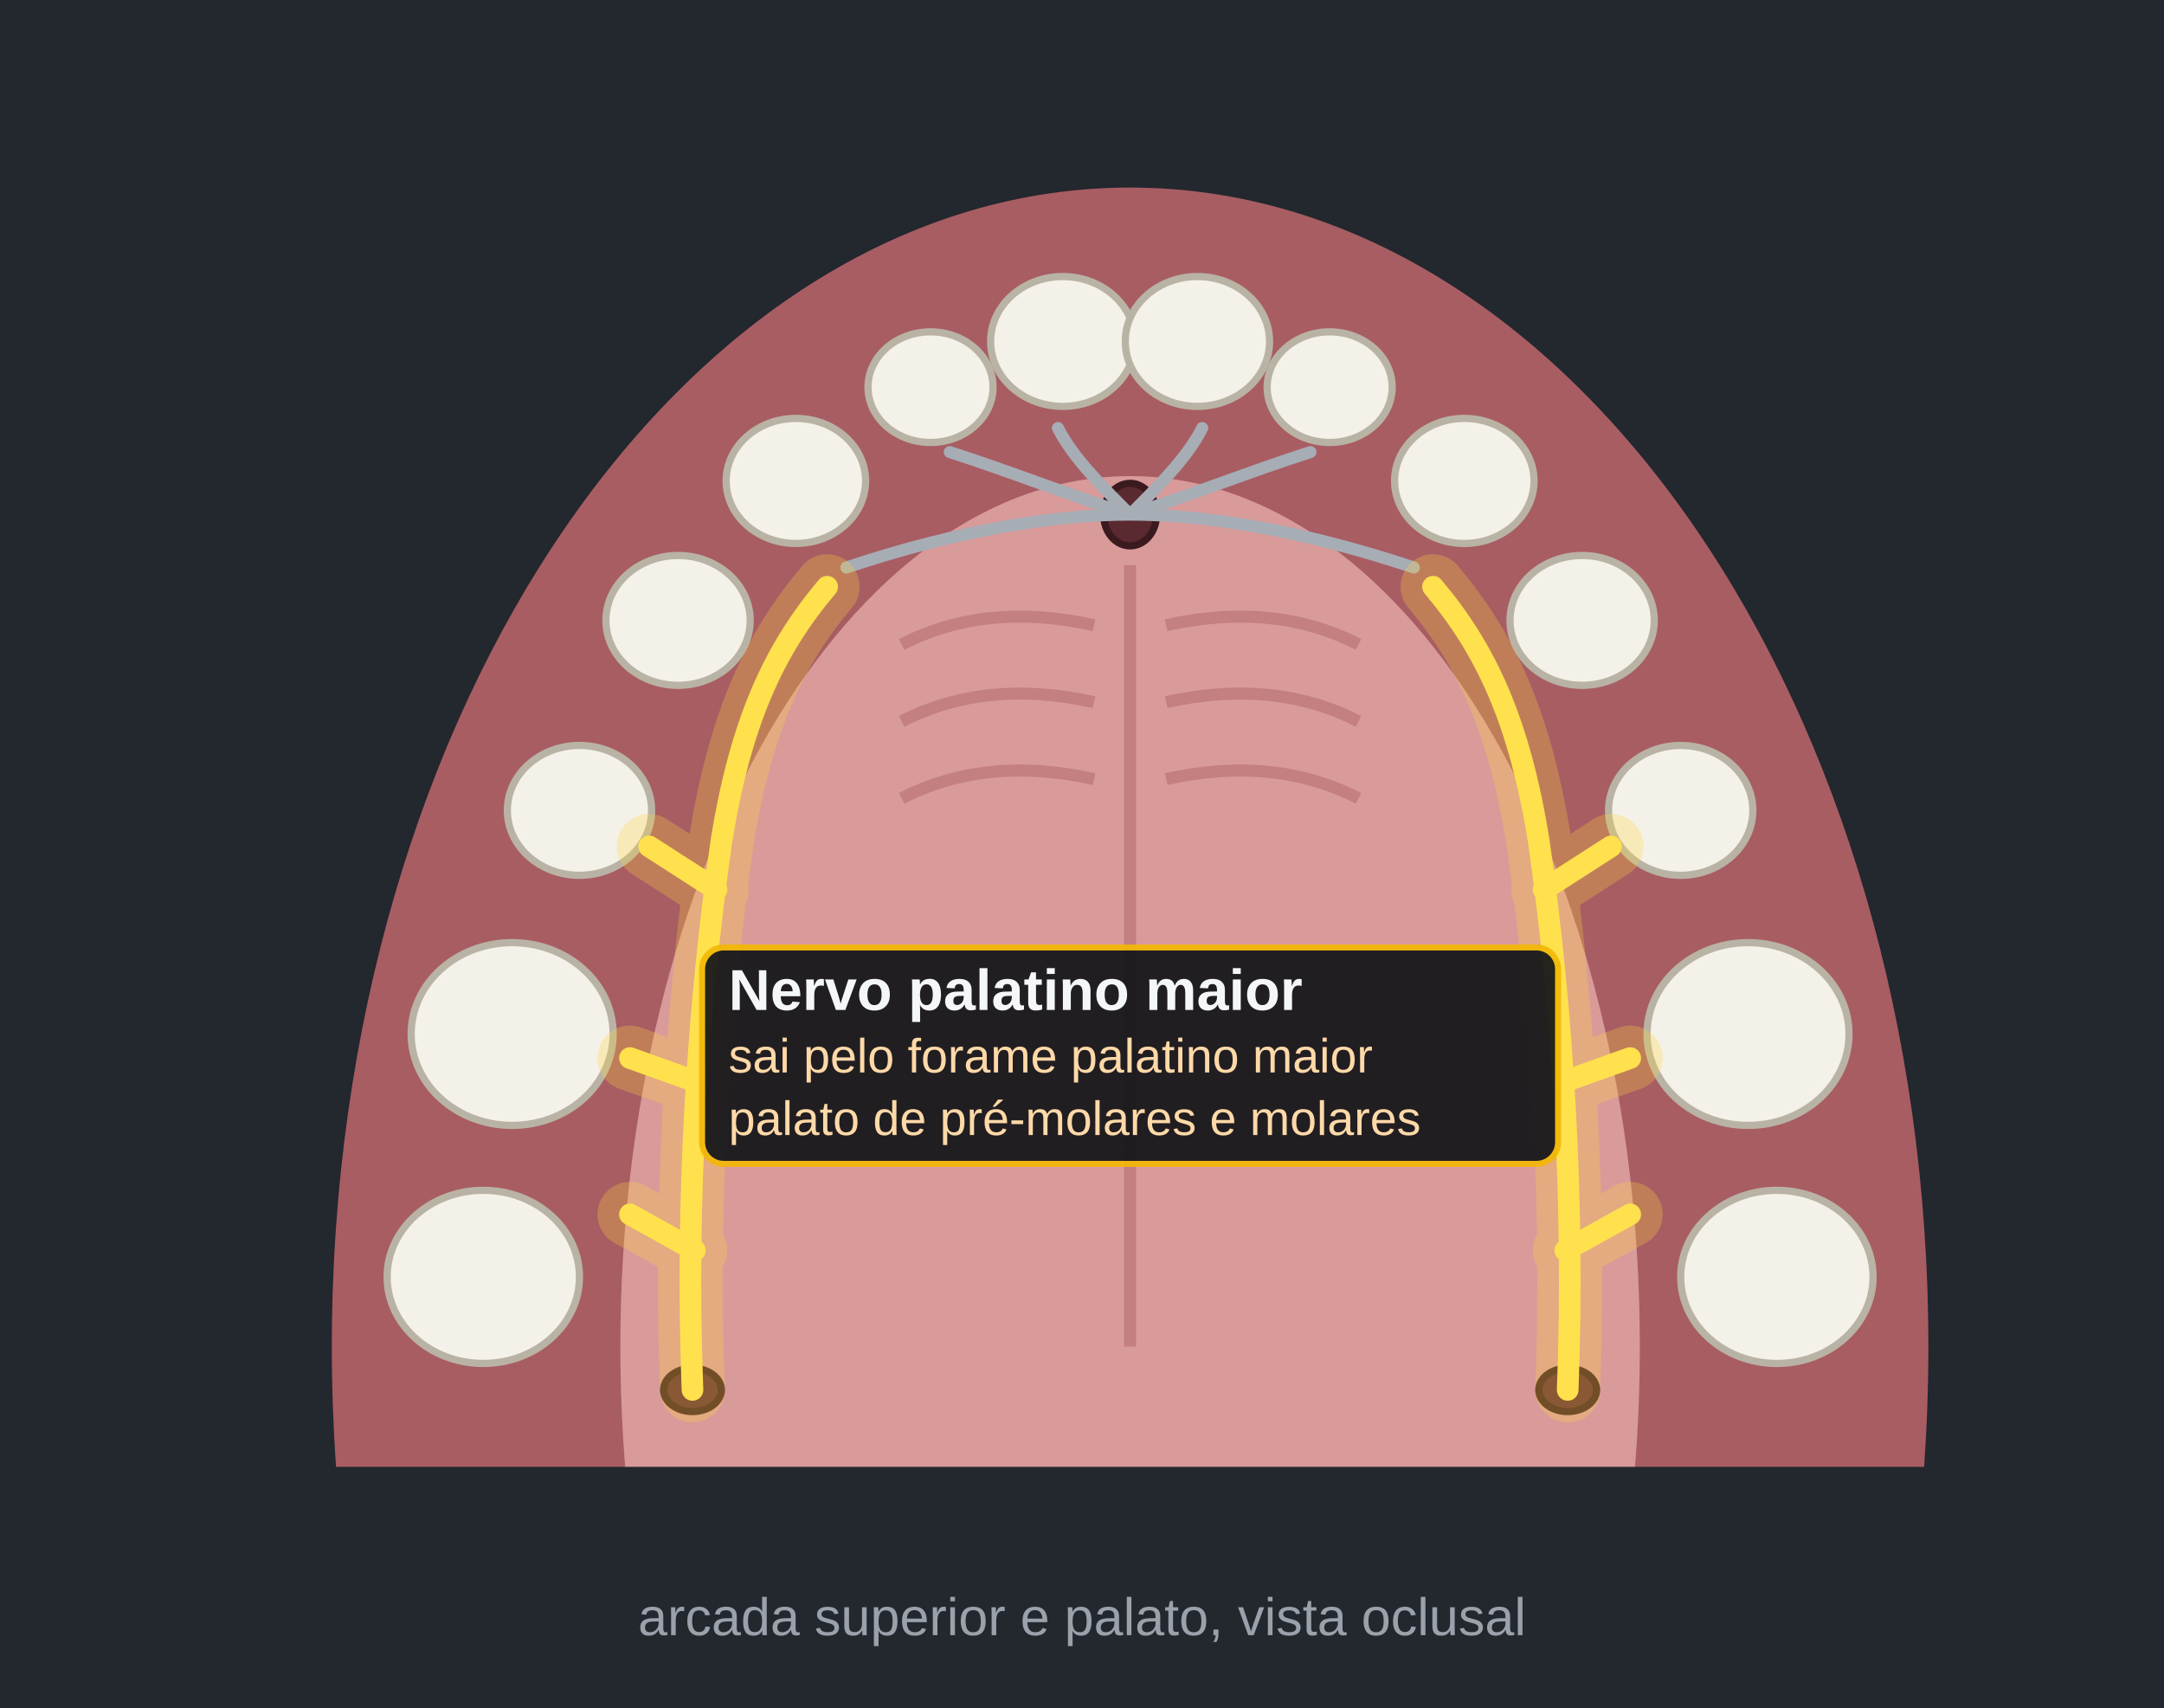
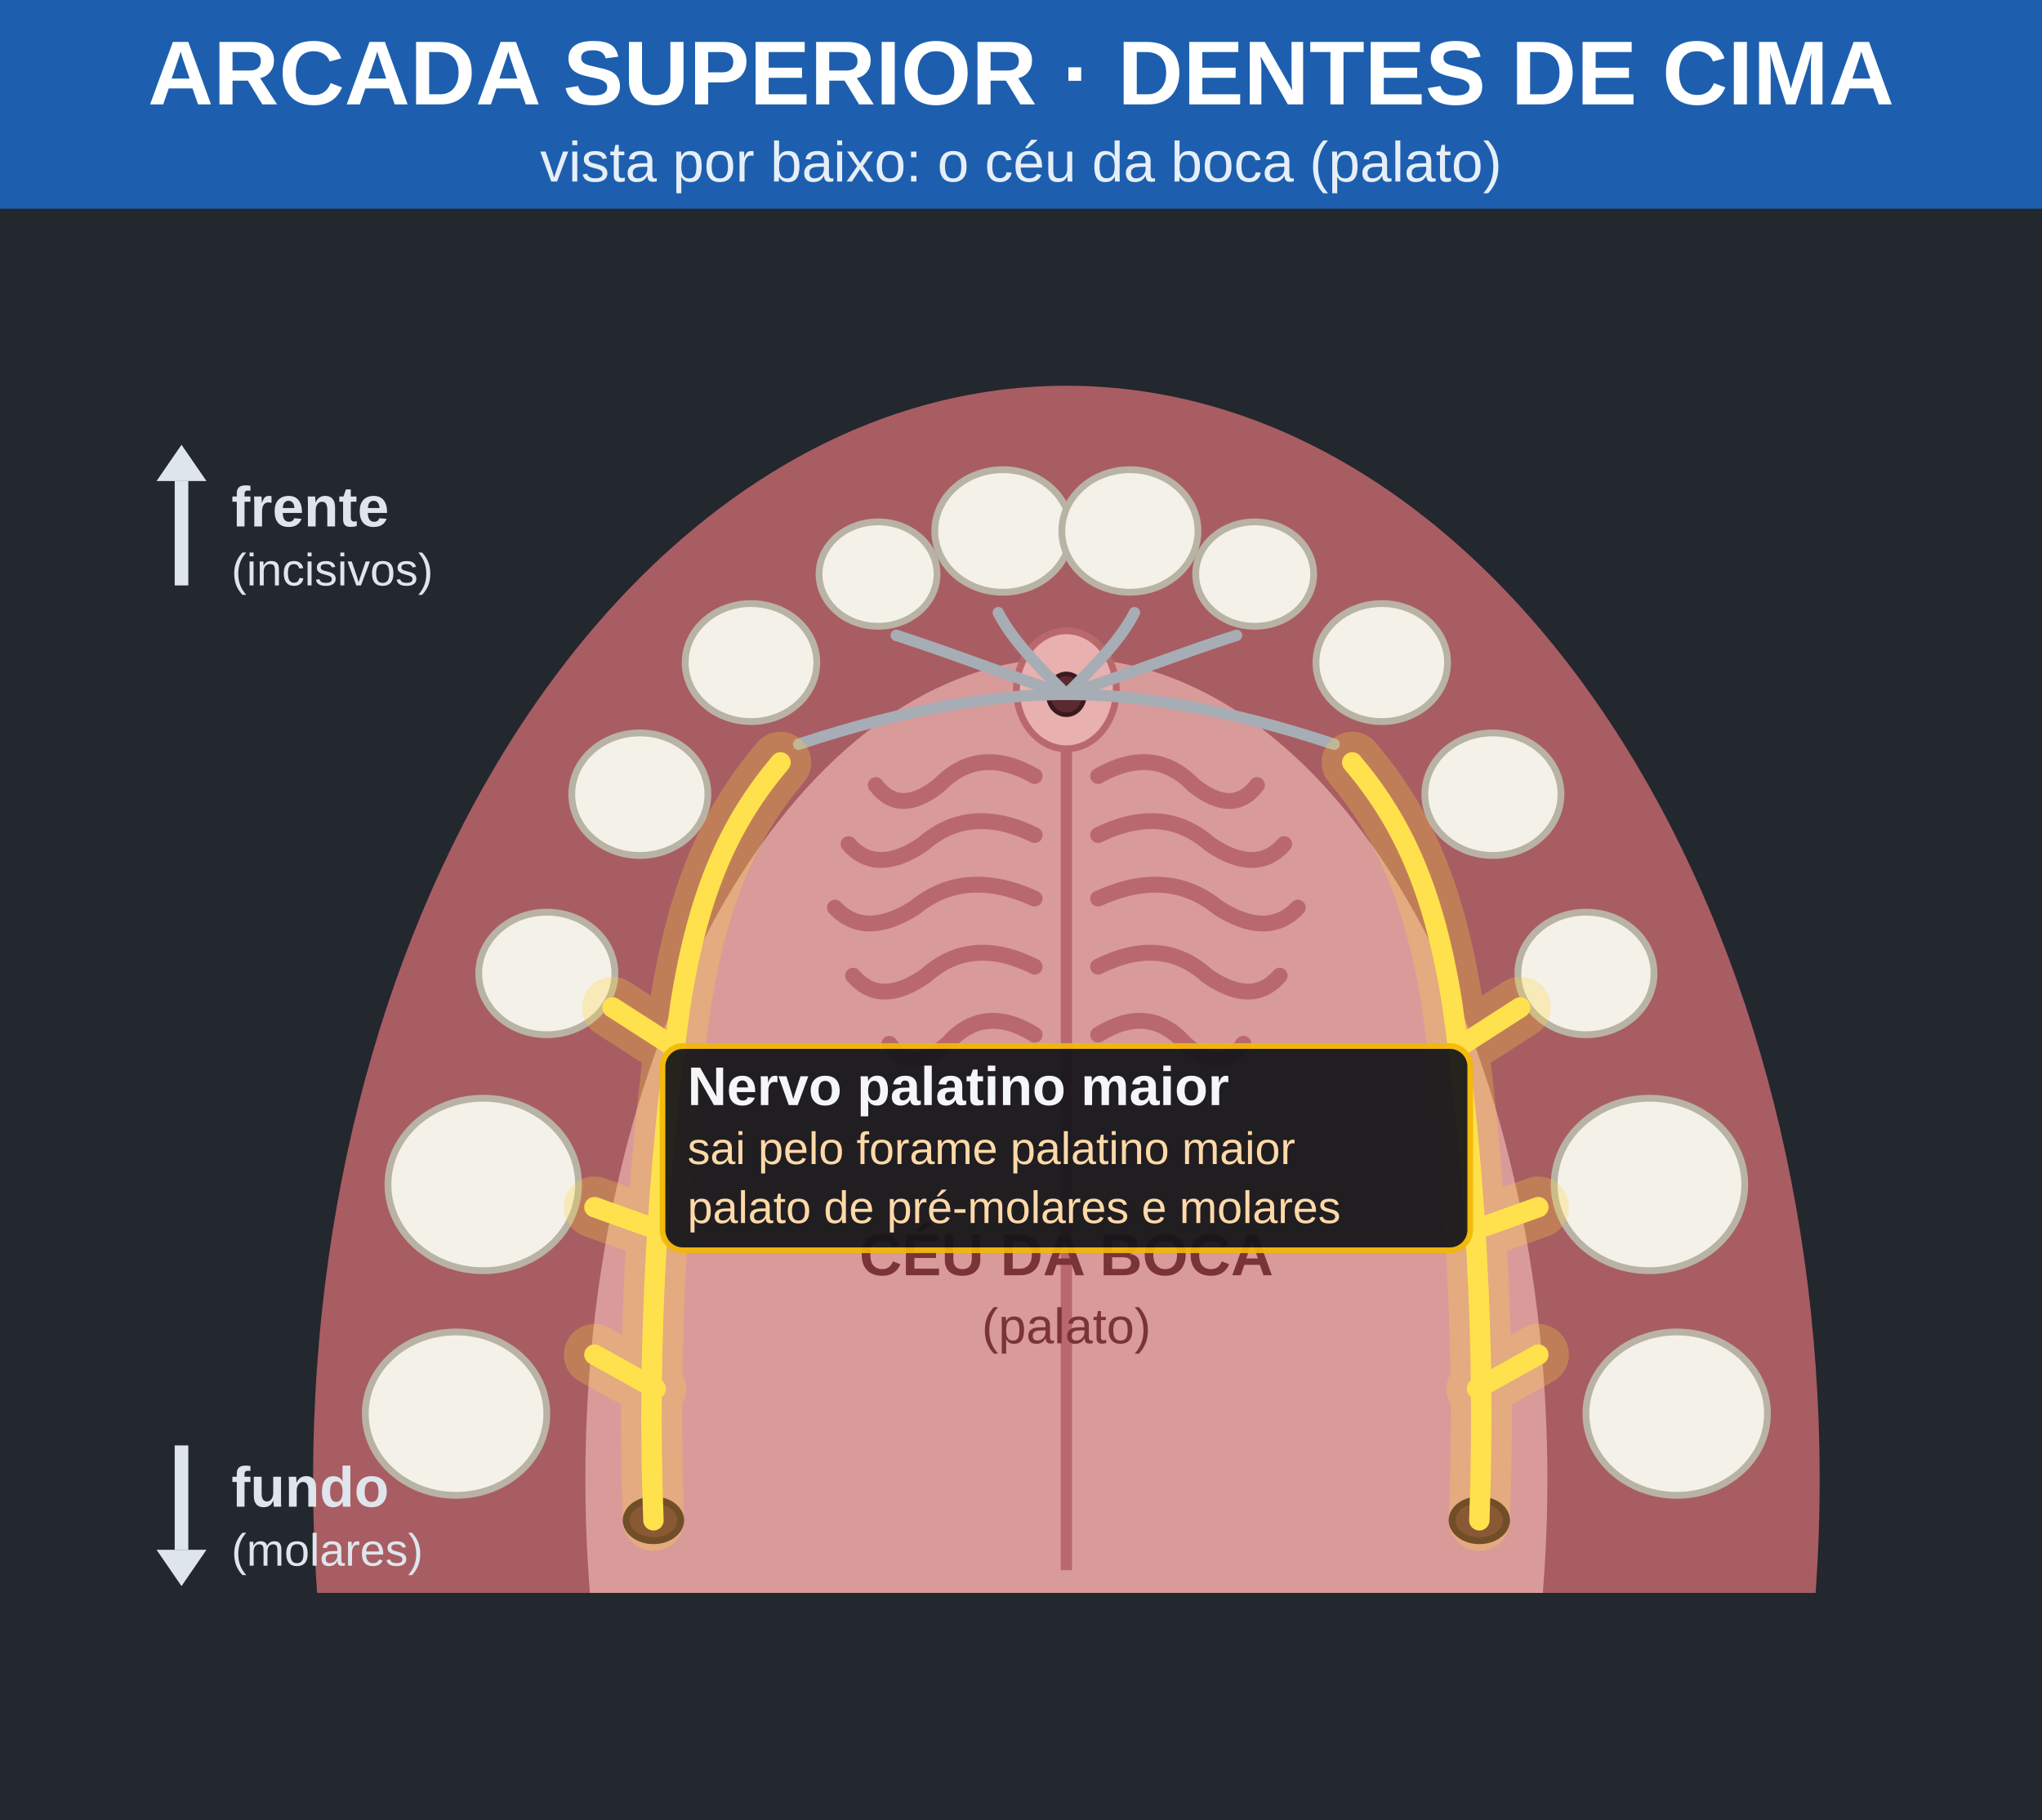
- <svg xmlns="http://www.w3.org/2000/svg" viewBox="0 0 900 710" width="900" height="710" role="img">
-   <rect width="900" height="710" fill="#23272e" />
-   <ellipse cx="470" cy="560" rx="332" ry="482" fill="#a85d63" />
-   <ellipse cx="470" cy="560" rx="212" ry="362" fill="#d99a9a" />
-   <path d="M470 235 L470 560" stroke="#c47f80" stroke-width="5" fill="none" />
-   <path d="M455 260 q-45 -10 -80 8 M485 260 q45 -10 80 8" stroke="#c47f80" stroke-width="5" fill="none" />
-   <path d="M455 292 q-45 -10 -80 8 M485 292 q45 -10 80 8" stroke="#c47f80" stroke-width="5" fill="none" />
-   <path d="M455 324 q-45 -10 -80 8 M485 324 q45 -10 80 8" stroke="#c47f80" stroke-width="5" fill="none" />
-   <rect x="0" y="610" width="900" height="200" fill="#23272e" />
-   <ellipse cx="442" cy="142" rx="30" ry="27" fill="#f4f1e8" stroke="#b9b3a5" stroke-width="3" />
-   <ellipse cx="498" cy="142" rx="30" ry="27" fill="#f4f1e8" stroke="#b9b3a5" stroke-width="3" />
-   <ellipse cx="387" cy="161" rx="26" ry="23" fill="#f4f1e8" stroke="#b9b3a5" stroke-width="3" />
-   <ellipse cx="553" cy="161" rx="26" ry="23" fill="#f4f1e8" stroke="#b9b3a5" stroke-width="3" />
-   <ellipse cx="331" cy="200" rx="29" ry="26" fill="#f4f1e8" stroke="#b9b3a5" stroke-width="3" />
-   <ellipse cx="609" cy="200" rx="29" ry="26" fill="#f4f1e8" stroke="#b9b3a5" stroke-width="3" />
-   <ellipse cx="282" cy="258" rx="30" ry="27" fill="#f4f1e8" stroke="#b9b3a5" stroke-width="3" />
-   <ellipse cx="658" cy="258" rx="30" ry="27" fill="#f4f1e8" stroke="#b9b3a5" stroke-width="3" />
-   <ellipse cx="241" cy="337" rx="30" ry="27" fill="#f4f1e8" stroke="#b9b3a5" stroke-width="3" />
-   <ellipse cx="699" cy="337" rx="30" ry="27" fill="#f4f1e8" stroke="#b9b3a5" stroke-width="3" />
-   <ellipse cx="213" cy="430" rx="42" ry="38" fill="#f4f1e8" stroke="#b9b3a5" stroke-width="3" />
-   <ellipse cx="727" cy="430" rx="42" ry="38" fill="#f4f1e8" stroke="#b9b3a5" stroke-width="3" />
-   <ellipse cx="201" cy="531" rx="40" ry="36" fill="#f4f1e8" stroke="#b9b3a5" stroke-width="3" />
-   <ellipse cx="739" cy="531" rx="40" ry="36" fill="#f4f1e8" stroke="#b9b3a5" stroke-width="3" />
-   <ellipse cx="470" cy="214" rx="11" ry="13" fill="#5a2a30" stroke="#3a1a1e" stroke-width="3" />
-   <ellipse cx="288" cy="578" rx="12" ry="9" fill="#5a2a30" stroke="#3a1a1e" stroke-width="3" />
-   <ellipse cx="652" cy="578" rx="12" ry="9" fill="#5a2a30" stroke="#3a1a1e" stroke-width="3" />
-   <path d="M470 214 C440 214 400 220 352 236 M470 214 C445 206 420 196 395 188 M470 214 C458 202 446 190 440 178 M470 214 C500 214 540 220 588 236 M470 214 C495 206 520 196 545 188 M470 214 C482 202 494 190 500 178" fill="none" stroke="#a7adb5" stroke-width="5" stroke-linecap="round" stroke-linejoin="round" />
-   <path d="M288 578 C285 500 290 420 300 350 C308 300 322 270 344 244 M289 520 L262 505 M290 450 L262 440 M298 370 L270 352" fill="none" stroke="#ffd23f" stroke-opacity="0.28" stroke-width="27" stroke-linecap="round" stroke-linejoin="round" />
-   <path d="M288 578 C285 500 290 420 300 350 C308 300 322 270 344 244 M289 520 L262 505 M290 450 L262 440 M298 370 L270 352" fill="none" stroke="#ffe14d" stroke-width="9" stroke-linecap="round" stroke-linejoin="round" />
-   <path d="M652 578 C655 500 650 420 640 350 C632 300 618 270 596 244 M651 520 L678 505 M650 450 L678 440 M642 370 L670 352" fill="none" stroke="#ffd23f" stroke-opacity="0.28" stroke-width="27" stroke-linecap="round" stroke-linejoin="round" />
-   <path d="M652 578 C655 500 650 420 640 350 C632 300 618 270 596 244 M651 520 L678 505 M650 450 L678 440 M642 370 L670 352" fill="none" stroke="#ffe14d" stroke-width="9" stroke-linecap="round" stroke-linejoin="round" />
-   <text x="450" y="680" text-anchor="middle" font-size="22" font-weight="400" font-family="Arial,Helvetica,sans-serif" fill="#9aa1ab">arcada superior e palato, vista oclusal</text>
-   <rect x="292" y="394" width="356" height="90" rx="9" fill="#111418" opacity="0.92" stroke="#f2b705" stroke-width="2.5" />
-   <text x="303" y="420" text-anchor="start" font-size="24" font-weight="700" font-family="Arial,Helvetica,sans-serif" fill="#f4f6f8">Nervo palatino maior</text>
-   <text x="303" y="446" text-anchor="start" font-size="20" font-weight="400" font-family="Arial,Helvetica,sans-serif" fill="#ffd9a8">sai pelo forame palatino maior</text>
-   <text x="303" y="472" text-anchor="start" font-size="20" font-weight="400" font-family="Arial,Helvetica,sans-serif" fill="#ffd9a8">palato de pré-molares e molares</text>
+ <svg xmlns="http://www.w3.org/2000/svg" viewBox="0 0 900 802" width="900" height="802" role="img">
+   <rect width="900" height="802" fill="#23272e" />
+   <rect width="900" height="92" fill="#1d5fae" />
+   <text x="450.0" y="46" text-anchor="middle" font-size="40" font-weight="700" font-family="Arial,Helvetica,sans-serif" fill="#ffffff">ARCADA SUPERIOR · DENTES DE CIMA</text>
+   <text x="450.0" y="80" text-anchor="middle" font-size="25" font-weight="400" font-family="Arial,Helvetica,sans-serif" fill="#e6eef8">vista por baixo: o céu da boca (palato)</text>
+   <g transform="translate(0 92)">
+     <ellipse cx="470" cy="560" rx="332" ry="482" fill="#a85d63" />
+     <ellipse cx="470" cy="560" rx="212" ry="362" fill="#d99a9a" />
+     <path d="M470 236 L470 600" stroke="#b9696d" stroke-width="5" fill="none" />
+     <path d="M456 250 q-24.5 -14 -42.0 4 q-17.5 14 -28.0 0" stroke="#b9696d" stroke-width="7" fill="none" stroke-linecap="round" />
+     <path d="M484 250 q24.5 -14 42.0 4 q17.5 14 28.0 0" stroke="#b9696d" stroke-width="7" fill="none" stroke-linecap="round" />
+     <path d="M456 276 q-28.7 -14 -49.2 4 q-20.5 14 -32.8 0" stroke="#b9696d" stroke-width="7" fill="none" stroke-linecap="round" />
+     <path d="M484 276 q28.7 -14 49.2 4 q20.5 14 32.8 0" stroke="#b9696d" stroke-width="7" fill="none" stroke-linecap="round" />
+     <path d="M456 304 q-30.8 -14 -52.8 4 q-22.0 14 -35.2 0" stroke="#b9696d" stroke-width="7" fill="none" stroke-linecap="round" />
+     <path d="M484 304 q30.8 -14 52.8 4 q22.0 14 35.2 0" stroke="#b9696d" stroke-width="7" fill="none" stroke-linecap="round" />
+     <path d="M456 334 q-28.0 -14 -48.0 4 q-20.0 14 -32.0 0" stroke="#b9696d" stroke-width="7" fill="none" stroke-linecap="round" />
+     <path d="M484 334 q28.0 -14 48.0 4 q20.0 14 32.0 0" stroke="#b9696d" stroke-width="7" fill="none" stroke-linecap="round" />
+     <path d="M456 364 q-22.4 -14 -38.4 4 q-16.0 14 -25.6 0" stroke="#b9696d" stroke-width="7" fill="none" stroke-linecap="round" />
+     <path d="M484 364 q22.4 -14 38.4 4 q16.0 14 25.6 0" stroke="#b9696d" stroke-width="7" fill="none" stroke-linecap="round" />
+     <rect x="0" y="610" width="900" height="200" fill="#23272e" />
+     <ellipse cx="442" cy="142" rx="30" ry="27" fill="#f4f1e8" stroke="#b9b3a5" stroke-width="3" />
+     <ellipse cx="498" cy="142" rx="30" ry="27" fill="#f4f1e8" stroke="#b9b3a5" stroke-width="3" />
+     <ellipse cx="387" cy="161" rx="26" ry="23" fill="#f4f1e8" stroke="#b9b3a5" stroke-width="3" />
+     <ellipse cx="553" cy="161" rx="26" ry="23" fill="#f4f1e8" stroke="#b9b3a5" stroke-width="3" />
+     <ellipse cx="331" cy="200" rx="29" ry="26" fill="#f4f1e8" stroke="#b9b3a5" stroke-width="3" />
+     <ellipse cx="609" cy="200" rx="29" ry="26" fill="#f4f1e8" stroke="#b9b3a5" stroke-width="3" />
+     <ellipse cx="282" cy="258" rx="30" ry="27" fill="#f4f1e8" stroke="#b9b3a5" stroke-width="3" />
+     <ellipse cx="658" cy="258" rx="30" ry="27" fill="#f4f1e8" stroke="#b9b3a5" stroke-width="3" />
+     <ellipse cx="241" cy="337" rx="30" ry="27" fill="#f4f1e8" stroke="#b9b3a5" stroke-width="3" />
+     <ellipse cx="699" cy="337" rx="30" ry="27" fill="#f4f1e8" stroke="#b9b3a5" stroke-width="3" />
+     <ellipse cx="213" cy="430" rx="42" ry="38" fill="#f4f1e8" stroke="#b9b3a5" stroke-width="3" />
+     <ellipse cx="727" cy="430" rx="42" ry="38" fill="#f4f1e8" stroke="#b9b3a5" stroke-width="3" />
+     <ellipse cx="201" cy="531" rx="40" ry="36" fill="#f4f1e8" stroke="#b9b3a5" stroke-width="3" />
+     <ellipse cx="739" cy="531" rx="40" ry="36" fill="#f4f1e8" stroke="#b9b3a5" stroke-width="3" />
+     <ellipse cx="470" cy="212" rx="22" ry="26" fill="#e8b0ae" stroke="#b9696d" stroke-width="3" />
+     <ellipse cx="470" cy="214" rx="8" ry="9" fill="#5a2a30" stroke="#3a1a1e" stroke-width="2" />
+     <ellipse cx="288" cy="578" rx="12" ry="9" fill="#5a2a30" stroke="#3a1a1e" stroke-width="3" />
+     <ellipse cx="652" cy="578" rx="12" ry="9" fill="#5a2a30" stroke="#3a1a1e" stroke-width="3" />
+     <path d="M470 214 C440 214 400 220 352 236 M470 214 C445 206 420 196 395 188 M470 214 C458 202 446 190 440 178 M470 214 C500 214 540 220 588 236 M470 214 C495 206 520 196 545 188 M470 214 C482 202 494 190 500 178" fill="none" stroke="#a7adb5" stroke-width="5" stroke-linecap="round" stroke-linejoin="round" />
+     <path d="M288 578 C285 500 290 420 300 350 C308 300 322 270 344 244 M289 520 L262 505 M290 450 L262 440 M298 370 L270 352" fill="none" stroke="#ffd23f" stroke-opacity="0.28" stroke-width="27" stroke-linecap="round" stroke-linejoin="round" />
+     <path d="M288 578 C285 500 290 420 300 350 C308 300 322 270 344 244 M289 520 L262 505 M290 450 L262 440 M298 370 L270 352" fill="none" stroke="#ffe14d" stroke-width="9" stroke-linecap="round" stroke-linejoin="round" />
+     <path d="M652 578 C655 500 650 420 640 350 C632 300 618 270 596 244 M651 520 L678 505 M650 450 L678 440 M642 370 L670 352" fill="none" stroke="#ffd23f" stroke-opacity="0.28" stroke-width="27" stroke-linecap="round" stroke-linejoin="round" />
+     <path d="M652 578 C655 500 650 420 640 350 C632 300 618 270 596 244 M651 520 L678 505 M650 450 L678 440 M642 370 L670 352" fill="none" stroke="#ffe14d" stroke-width="9" stroke-linecap="round" stroke-linejoin="round" />
+     <text x="470" y="470" text-anchor="middle" font-size="26" font-weight="700" font-family="Arial,Helvetica,sans-serif" fill="#7a3439">CÉU DA BOCA</text>
+     <text x="470" y="500" text-anchor="middle" font-size="22" font-weight="400" font-family="Arial,Helvetica,sans-serif" fill="#7a3439">(palato)</text>
+     <path d="M80 166 L80 120" stroke="#dfe5ec" stroke-width="6" />
+     <polygon points="80,104 91,120 69,120" fill="#dfe5ec" />
+     <text x="102" y="152.0" text-anchor="start" font-size="25" font-weight="700" font-family="Arial,Helvetica,sans-serif" fill="#dfe5ec" />
+     <text x="102" y="140" text-anchor="start" font-size="25" font-weight="700" font-family="Arial,Helvetica,sans-serif" fill="#dfe5ec">frente</text>
+     <text x="102" y="166" text-anchor="start" font-size="20" font-weight="400" font-family="Arial,Helvetica,sans-serif" fill="#dfe5ec">(incisivos)</text>
+     <path d="M80 545 L80 591" stroke="#dfe5ec" stroke-width="6" />
+     <polygon points="80,607 69,591 91,591" fill="#dfe5ec" />
+     <text x="102" y="577.0" text-anchor="start" font-size="25" font-weight="700" font-family="Arial,Helvetica,sans-serif" fill="#dfe5ec" />
+     <text x="102" y="572" text-anchor="start" font-size="25" font-weight="700" font-family="Arial,Helvetica,sans-serif" fill="#dfe5ec">fundo</text>
+     <text x="102" y="598" text-anchor="start" font-size="20" font-weight="400" font-family="Arial,Helvetica,sans-serif" fill="#dfe5ec">(molares)</text>
+     <rect x="292" y="369" width="356" height="90" rx="9" fill="#111418" opacity="0.92" stroke="#f2b705" stroke-width="2.5" />
+     <text x="303" y="395" text-anchor="start" font-size="24" font-weight="700" font-family="Arial,Helvetica,sans-serif" fill="#f4f6f8">Nervo palatino maior</text>
+     <text x="303" y="421" text-anchor="start" font-size="20" font-weight="400" font-family="Arial,Helvetica,sans-serif" fill="#ffd9a8">sai pelo forame palatino maior</text>
+     <text x="303" y="447" text-anchor="start" font-size="20" font-weight="400" font-family="Arial,Helvetica,sans-serif" fill="#ffd9a8">palato de pré-molares e molares</text>
+   </g>
</svg>
